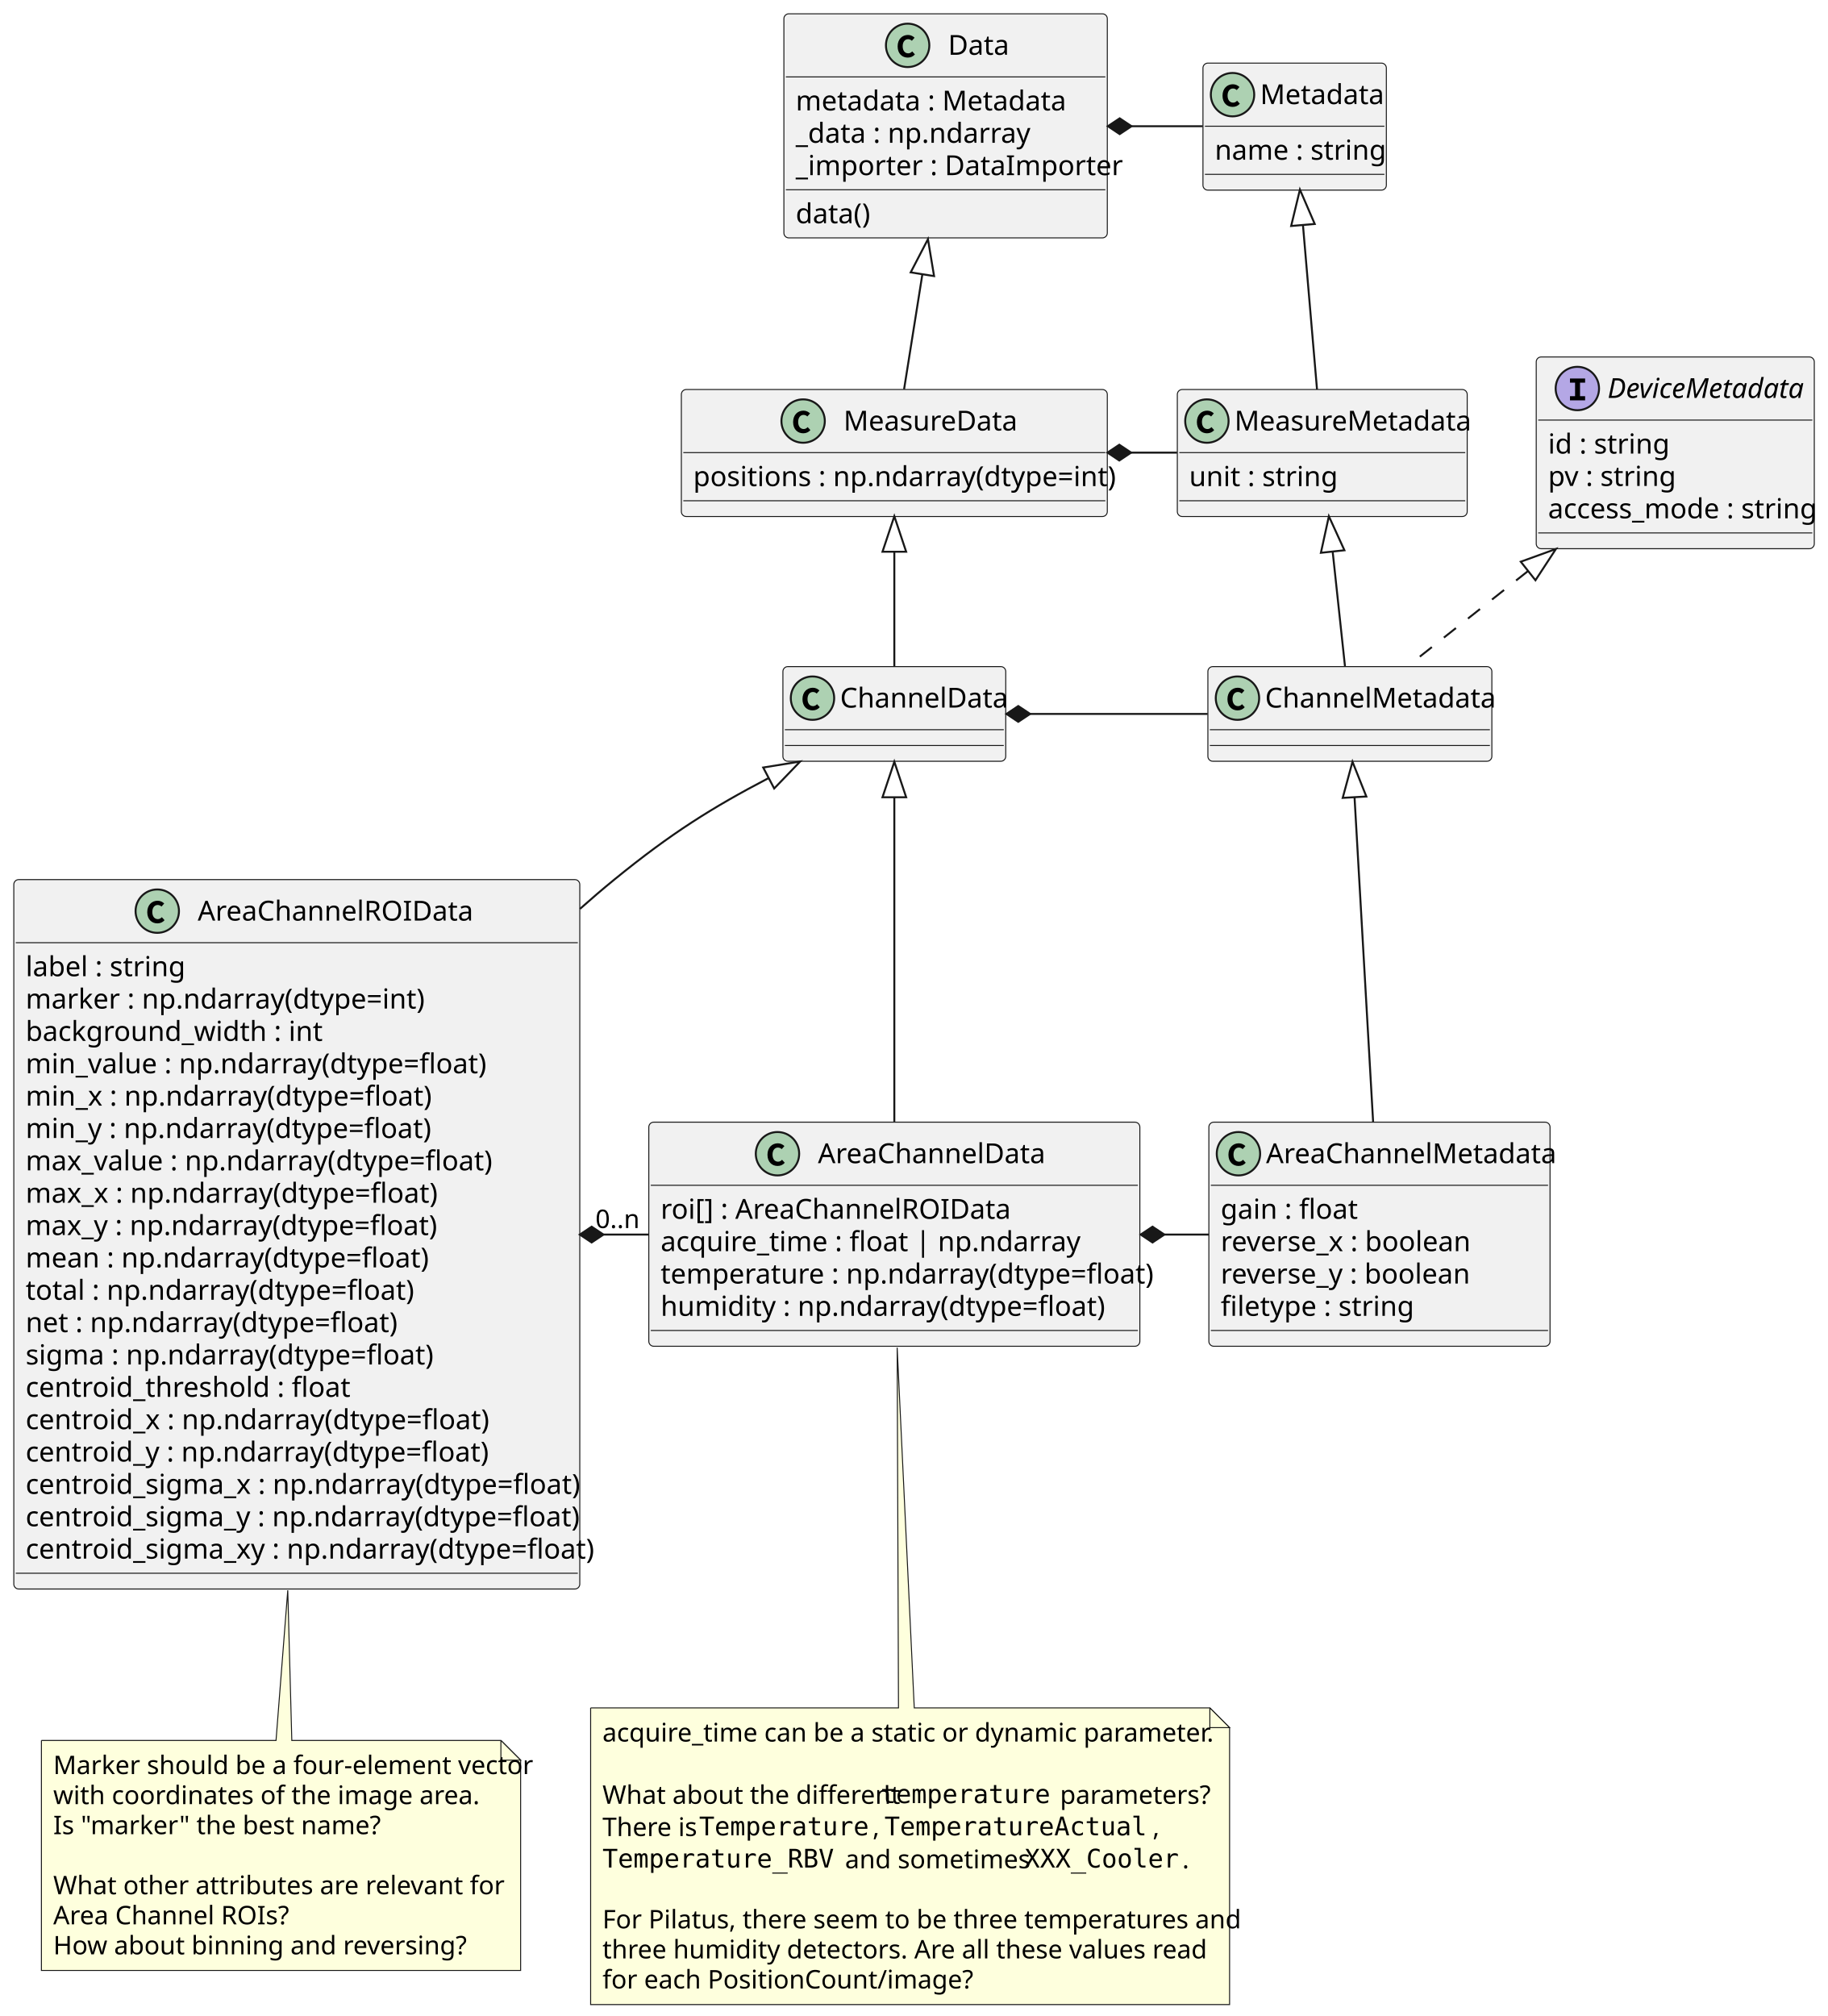
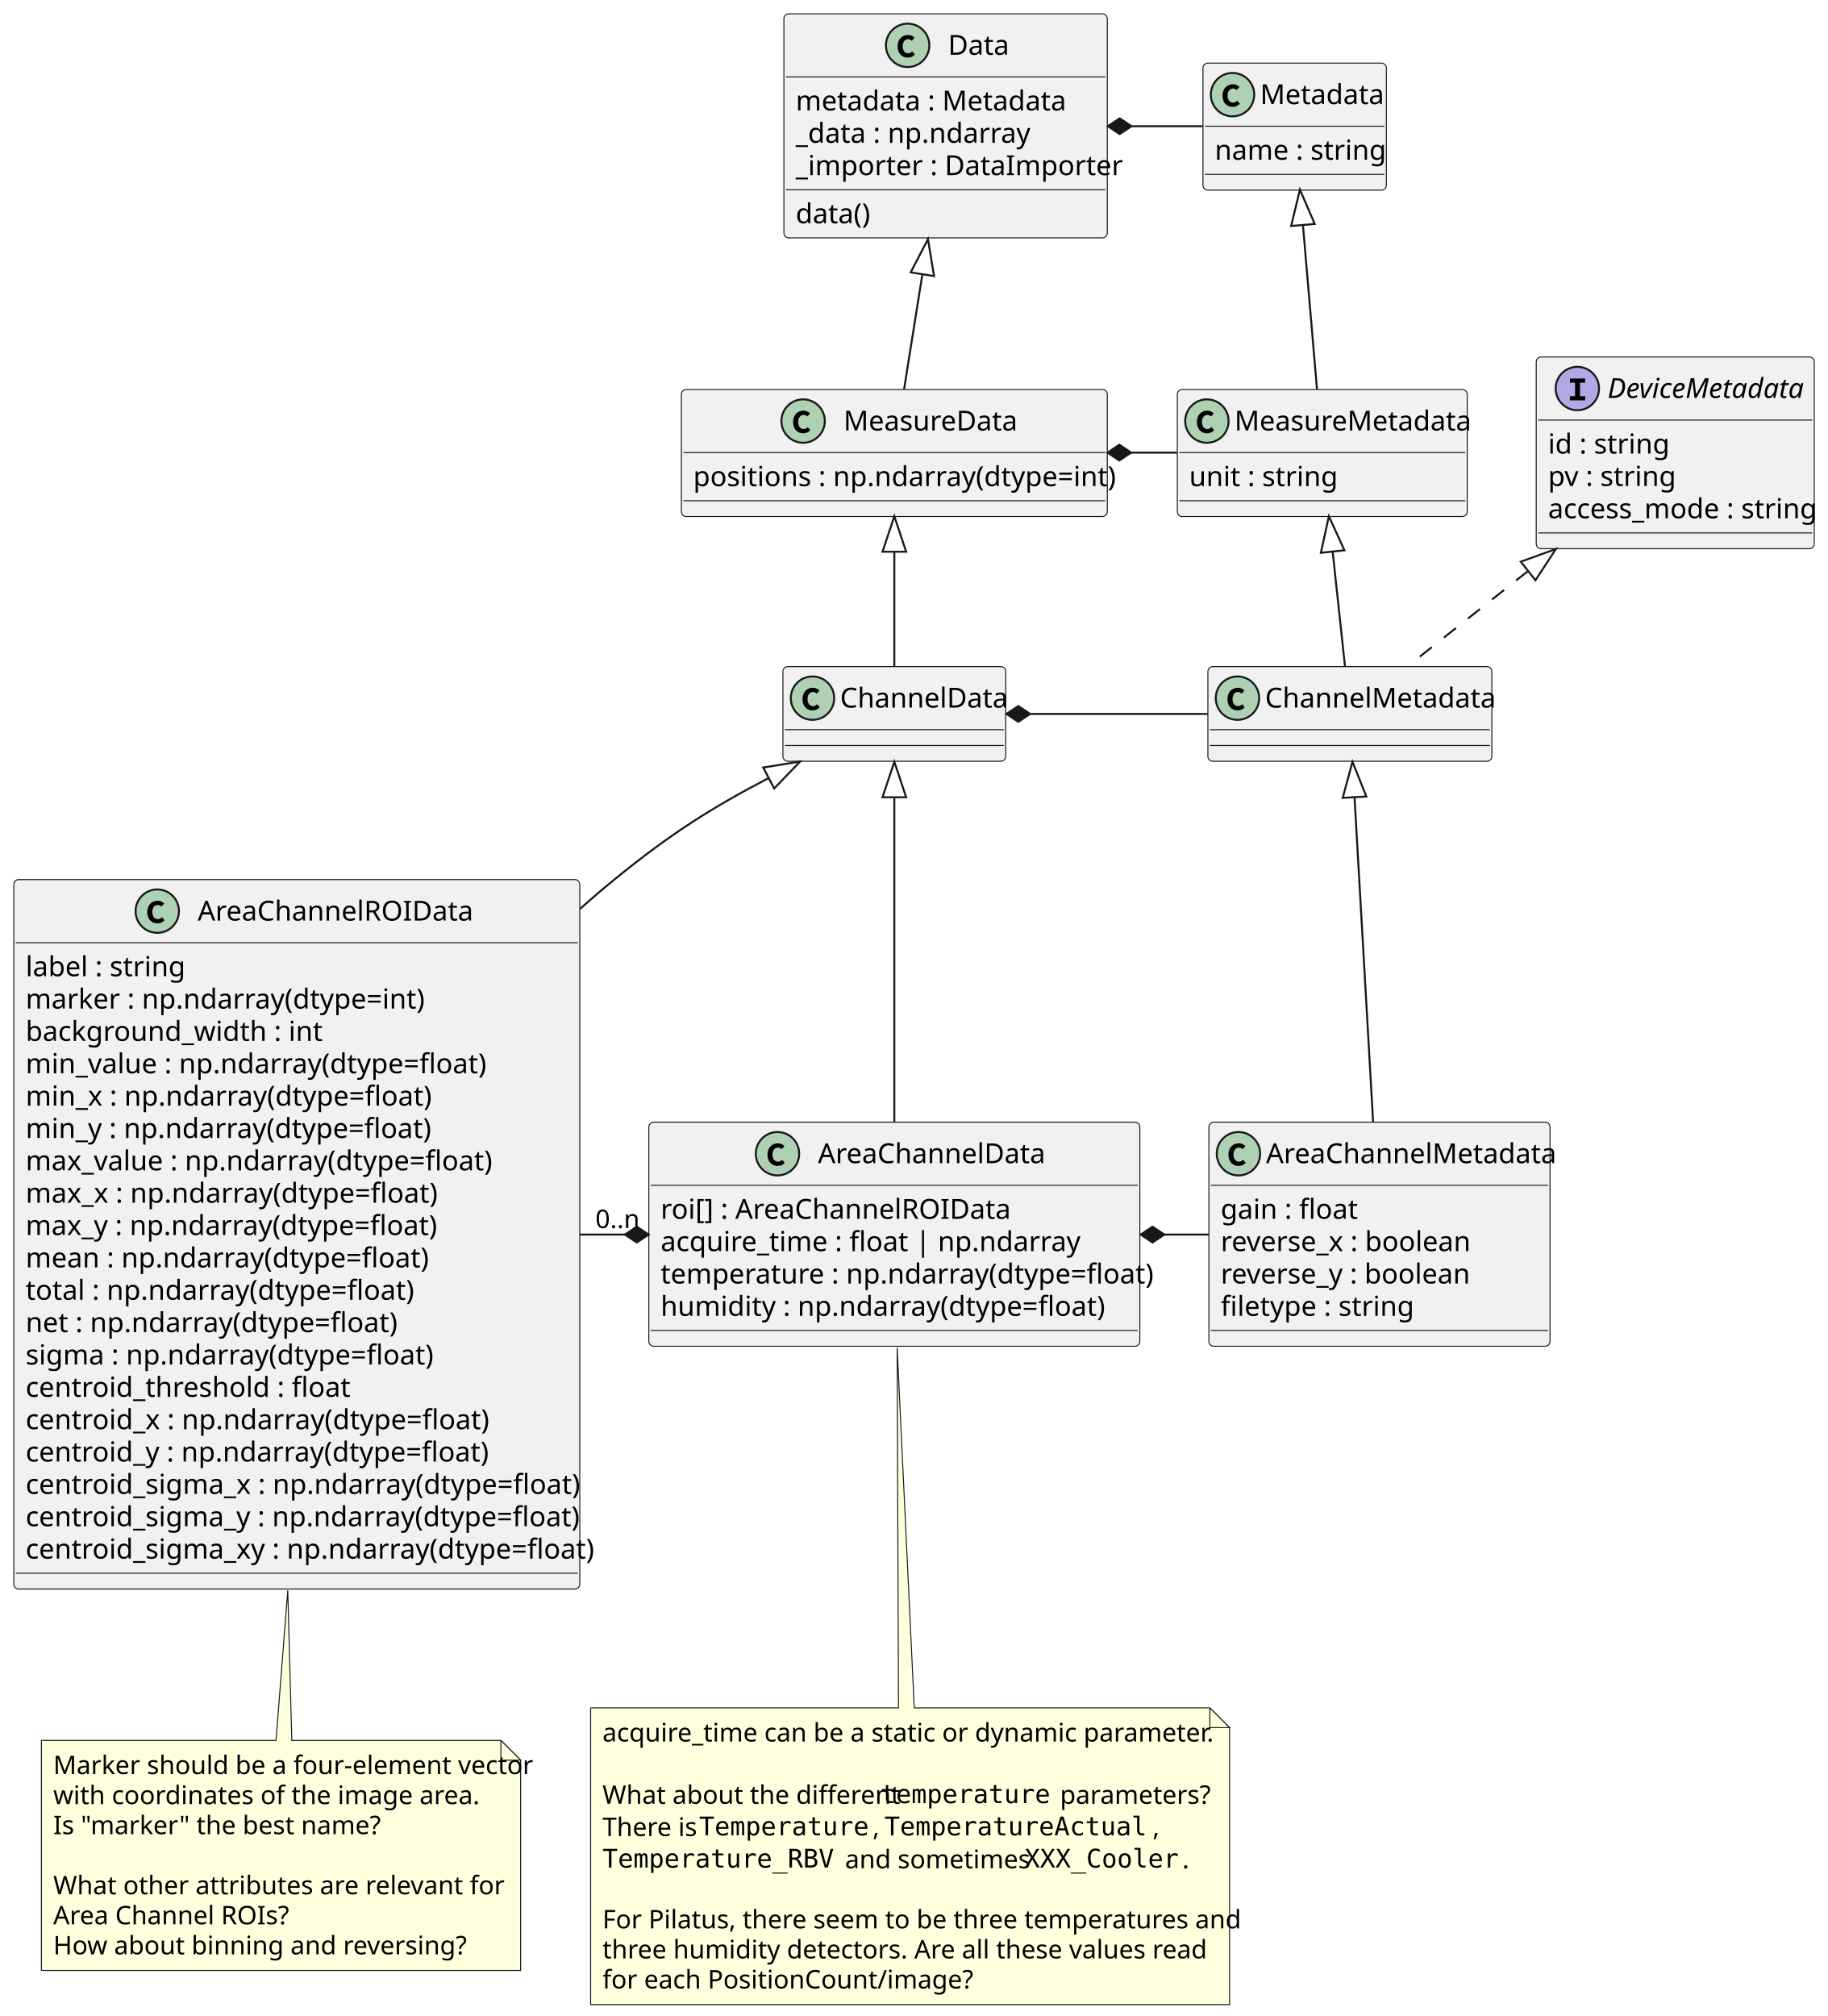
<svg xmlns="http://www.w3.org/2000/svg" contentStyleType="text/css" height="920.7px" preserveAspectRatio="none" style="width:834px;height:920px;background:#FFFFFF;" version="1.1" viewBox="0 0 834 920" width="834.3px" zoomAndPan="magnify">
  <defs />
  <g>
    <g id="elem_Data">
      <rect codeLine="3" fill="#F1F1F1" height="102.263" id="Data" rx="2.25" ry="2.25" style="stroke:#181818;stroke-width:0.45;" width="147.6" x="357.75" y="6.3" />
      <ellipse cx="414.225" cy="20.7" fill="#ADD1B2" rx="9.9" ry="9.9" style="stroke:#181818;stroke-width:0.9;" />
      <path d="M414.267,26.283 C415.617,26.283 416.728,25.777 417.544,24.82 L416.306,23.456 C415.814,23.991 415.223,24.342 414.506,24.342 C413.002,24.342 411.961,23.147 411.961,21.094 C411.961,19.097 413.002,17.887 414.408,17.887 C415.139,17.887 415.673,18.169 416.152,18.605 L417.389,17.212 C416.714,16.552 415.673,15.947 414.408,15.947 C411.75,15.947 409.655,17.873 409.655,21.178 C409.655,24.525 411.792,26.283 414.267,26.283 Z " fill="#000000" />
      <text fill="#000000" font-family="sans-serif" font-size="12.6" lengthAdjust="spacing" textLength="27" x="432.675" y="25.007">Data</text>
      <line style="stroke:#181818;stroke-width:0.45;" x1="358.65" x2="504.45" y1="35.1" y2="35.1" />
      <text fill="#000000" font-family="sans-serif" font-size="12.6" lengthAdjust="spacing" textLength="117.9" x="363.15" y="50.389">metadata : Metadata</text>
      <text fill="#000000" font-family="sans-serif" font-size="12.6" lengthAdjust="spacing" textLength="101.7" x="363.15" y="65.155">_data : np.ndarray</text>
      <text fill="#000000" font-family="sans-serif" font-size="12.6" lengthAdjust="spacing" textLength="136.8" x="363.15" y="79.921">_importer : DataImporter</text>
      <line style="stroke:#181818;stroke-width:0.45;" x1="358.65" x2="504.45" y1="86.597" y2="86.597" />
      <text fill="#000000" font-family="sans-serif" font-size="12.6" lengthAdjust="spacing" textLength="35.1" x="363.15" y="101.886">data()</text>
    </g>
    <g id="elem_Metadata">
      <rect codeLine="76" fill="#F1F1F1" height="57.966" id="Metadata" rx="2.25" ry="2.25" style="stroke:#181818;stroke-width:0.45;" width="83.7" x="549" y="28.8" />
      <ellipse cx="562.5" cy="43.2" fill="#ADD1B2" rx="9.9" ry="9.9" style="stroke:#181818;stroke-width:0.9;" />
      <path d="M562.542,48.783 C563.892,48.783 565.003,48.277 565.819,47.32 L564.581,45.956 C564.089,46.491 563.498,46.842 562.781,46.842 C561.277,46.842 560.236,45.647 560.236,43.594 C560.236,41.597 561.277,40.388 562.683,40.388 C563.414,40.388 563.948,40.669 564.427,41.105 L565.664,39.712 C564.989,39.052 563.948,38.447 562.683,38.447 C560.025,38.447 557.93,40.373 557.93,43.678 C557.93,47.025 560.067,48.783 562.542,48.783 Z " fill="#000000" />
      <text fill="#000000" font-family="sans-serif" font-size="12.6" lengthAdjust="spacing" textLength="54.9" x="575.1" y="47.507">Metadata</text>
      <line style="stroke:#181818;stroke-width:0.45;" x1="549.9" x2="631.8" y1="57.6" y2="57.6" />
      <text fill="#000000" font-family="sans-serif" font-size="12.6" lengthAdjust="spacing" textLength="72" x="554.4" y="72.889">name : string</text>
      <line style="stroke:#181818;stroke-width:0.45;" x1="549.9" x2="631.8" y1="79.566" y2="79.566" />
    </g>
    <g id="elem_MeasureData">
      <rect codeLine="12" fill="#F1F1F1" height="57.966" id="MeasureData" rx="2.25" ry="2.25" style="stroke:#181818;stroke-width:0.45;" width="194.4" x="310.95" y="177.75" />
      <ellipse cx="366.525" cy="192.15" fill="#ADD1B2" rx="9.9" ry="9.9" style="stroke:#181818;stroke-width:0.9;" />
      <path d="M366.567,197.733 C367.917,197.733 369.028,197.227 369.844,196.27 L368.606,194.906 C368.114,195.441 367.523,195.792 366.806,195.792 C365.302,195.792 364.261,194.597 364.261,192.544 C364.261,190.547 365.302,189.338 366.708,189.338 C367.439,189.338 367.973,189.619 368.452,190.055 L369.689,188.662 C369.014,188.002 367.973,187.397 366.708,187.397 C364.05,187.397 361.955,189.323 361.955,192.628 C361.955,195.975 364.092,197.733 366.567,197.733 Z " fill="#000000" />
      <text fill="#000000" font-family="sans-serif" font-size="12.6" lengthAdjust="spacing" textLength="75.6" x="384.975" y="196.457">MeasureData</text>
      <line style="stroke:#181818;stroke-width:0.45;" x1="311.85" x2="504.45" y1="206.55" y2="206.55" />
      <text fill="#000000" font-family="sans-serif" font-size="12.6" lengthAdjust="spacing" textLength="183.6" x="316.35" y="221.839">positions : np.ndarray(dtype=int)</text>
      <line style="stroke:#181818;stroke-width:0.45;" x1="311.85" x2="504.45" y1="228.516" y2="228.516" />
    </g>
    <g id="elem_MeasureMetadata">
      <rect codeLine="80" fill="#F1F1F1" height="57.966" id="MeasureMetadata" rx="2.25" ry="2.25" style="stroke:#181818;stroke-width:0.45;" width="132.3" x="537.3" y="177.75" />
      <ellipse cx="550.8" cy="192.15" fill="#ADD1B2" rx="9.9" ry="9.9" style="stroke:#181818;stroke-width:0.9;" />
      <path d="M550.842,197.733 C552.192,197.733 553.303,197.227 554.119,196.27 L552.881,194.906 C552.389,195.441 551.798,195.792 551.081,195.792 C549.577,195.792 548.536,194.597 548.536,192.544 C548.536,190.547 549.577,189.338 550.983,189.338 C551.714,189.338 552.248,189.619 552.727,190.055 L553.964,188.662 C553.289,188.002 552.248,187.397 550.983,187.397 C548.325,187.397 546.23,189.323 546.23,192.628 C546.23,195.975 548.367,197.733 550.842,197.733 Z " fill="#000000" />
      <text fill="#000000" font-family="sans-serif" font-size="12.6" lengthAdjust="spacing" textLength="103.5" x="563.4" y="196.457">MeasureMetadata</text>
      <line style="stroke:#181818;stroke-width:0.45;" x1="538.2" x2="668.7" y1="206.55" y2="206.55" />
      <text fill="#000000" font-family="sans-serif" font-size="12.6" lengthAdjust="spacing" textLength="62.1" x="542.7" y="221.839">unit : string</text>
      <line style="stroke:#181818;stroke-width:0.45;" x1="538.2" x2="668.7" y1="228.516" y2="228.516" />
    </g>
    <g id="elem_ChannelData">
      <rect codeLine="18" fill="#F1F1F1" height="43.2" id="ChannelData" rx="2.25" ry="2.25" style="stroke:#181818;stroke-width:0.45;" width="101.7" x="357.3" y="304.2" />
      <ellipse cx="370.8" cy="318.6" fill="#ADD1B2" rx="9.9" ry="9.9" style="stroke:#181818;stroke-width:0.9;" />
      <path d="M370.842,324.183 C372.192,324.183 373.303,323.677 374.119,322.72 L372.881,321.356 C372.389,321.891 371.798,322.242 371.081,322.242 C369.577,322.242 368.536,321.047 368.536,318.994 C368.536,316.997 369.577,315.788 370.983,315.788 C371.714,315.788 372.248,316.069 372.727,316.505 L373.964,315.113 C373.289,314.452 372.248,313.847 370.983,313.847 C368.325,313.847 366.23,315.773 366.23,319.078 C366.23,322.425 368.367,324.183 370.842,324.183 Z " fill="#000000" />
      <text fill="#000000" font-family="sans-serif" font-size="12.6" lengthAdjust="spacing" textLength="72.9" x="383.4" y="322.907">ChannelData</text>
      <line style="stroke:#181818;stroke-width:0.45;" x1="358.2" x2="458.1" y1="333" y2="333" />
      <line style="stroke:#181818;stroke-width:0.45;" x1="358.2" x2="458.1" y1="340.2" y2="340.2" />
    </g>
    <g id="elem_ChannelMetadata">
      <rect codeLine="90" fill="#F1F1F1" height="43.2" id="ChannelMetadata" rx="2.25" ry="2.25" style="stroke:#181818;stroke-width:0.45;" width="129.6" x="551.25" y="304.2" />
      <ellipse cx="564.75" cy="318.6" fill="#ADD1B2" rx="9.9" ry="9.9" style="stroke:#181818;stroke-width:0.9;" />
      <path d="M564.792,324.183 C566.142,324.183 567.253,323.677 568.069,322.72 L566.831,321.356 C566.339,321.891 565.748,322.242 565.031,322.242 C563.527,322.242 562.486,321.047 562.486,318.994 C562.486,316.997 563.527,315.788 564.933,315.788 C565.664,315.788 566.198,316.069 566.677,316.505 L567.914,315.113 C567.239,314.452 566.198,313.847 564.933,313.847 C562.275,313.847 560.18,315.773 560.18,319.078 C560.18,322.425 562.317,324.183 564.792,324.183 Z " fill="#000000" />
      <text fill="#000000" font-family="sans-serif" font-size="12.6" lengthAdjust="spacing" textLength="100.8" x="577.35" y="322.907">ChannelMetadata</text>
      <line style="stroke:#181818;stroke-width:0.45;" x1="552.15" x2="679.95" y1="333" y2="333" />
      <line style="stroke:#181818;stroke-width:0.45;" x1="552.15" x2="679.95" y1="340.2" y2="340.2" />
    </g>
    <g id="elem_AreaChannelData">
      <rect codeLine="22" fill="#F1F1F1" height="102.263" id="AreaChannelData" rx="2.25" ry="2.25" style="stroke:#181818;stroke-width:0.45;" width="224.1" x="296.1" y="512.1" />
      <ellipse cx="354.825" cy="526.5" fill="#ADD1B2" rx="9.9" ry="9.9" style="stroke:#181818;stroke-width:0.9;" />
      <path d="M354.867,532.083 C356.217,532.083 357.328,531.577 358.144,530.62 L356.906,529.256 C356.414,529.791 355.823,530.142 355.106,530.142 C353.602,530.142 352.561,528.947 352.561,526.894 C352.561,524.897 353.602,523.688 355.008,523.688 C355.739,523.688 356.273,523.969 356.752,524.405 L357.989,523.013 C357.314,522.352 356.273,521.747 355.008,521.747 C352.35,521.747 350.255,523.673 350.255,526.978 C350.255,530.325 352.392,532.083 354.867,532.083 Z " fill="#000000" />
      <text fill="#000000" font-family="sans-serif" font-size="12.6" lengthAdjust="spacing" textLength="99" x="373.275" y="530.807">AreaChannelData</text>
      <line style="stroke:#181818;stroke-width:0.45;" x1="297" x2="519.3" y1="540.9" y2="540.9" />
      <text fill="#000000" font-family="sans-serif" font-size="12.6" lengthAdjust="spacing" textLength="149.4" x="301.5" y="556.189">roi[] : AreaChannelROIData</text>
      <text fill="#000000" font-family="sans-serif" font-size="12.6" lengthAdjust="spacing" textLength="175.5" x="301.5" y="570.955">acquire_time : float | np.ndarray</text>
      <text fill="#000000" font-family="sans-serif" font-size="12.6" lengthAdjust="spacing" textLength="213.3" x="301.5" y="585.721">temperature : np.ndarray(dtype=float)</text>
      <text fill="#000000" font-family="sans-serif" font-size="12.6" lengthAdjust="spacing" textLength="192.6" x="301.5" y="600.486">humidity : np.ndarray(dtype=float)</text>
      <line style="stroke:#181818;stroke-width:0.45;" x1="297" x2="519.3" y1="607.163" y2="607.163" />
    </g>
    <g id="elem_GMN15">
      <path d="M269.55,779.4 L269.55,914.786 A0,0 0 0 0 269.55,914.786 L561.15,914.786 A0,0 0 0 0 561.15,914.786 L561.15,788.4 L552.15,779.4 L417.249,779.4 L409.446,614.988 L410.049,779.4 L269.55,779.4 A0,0 0 0 0 269.55,779.4 " fill="#FEFFDD" style="stroke:#181818;stroke-width:0.45;" />
      <path d="M552.15,779.4 L552.15,788.4 L561.15,788.4 L552.15,779.4 " fill="#FEFFDD" style="stroke:#181818;stroke-width:0.45;" />
      <text fill="#000000" font-family="sans-serif" font-size="11.7" lengthAdjust="spacing" textLength="259.2" x="274.95" y="794.755">acquire_time can be a static or dynamic parameter.</text>
      <text fill="#000000" font-family="sans-serif" font-size="11.7" lengthAdjust="spacing" textLength="2.7" x="274.95" y="808.465"> </text>
      <text fill="#000000" font-family="sans-serif" font-size="11.7" lengthAdjust="spacing" textLength="124.2" x="274.95" y="823.172">What about the different</text>
      <text fill="#000000" font-family="monospace" font-size="11.7" lengthAdjust="spacing" textLength="79.2" x="401.85" y="822.835">temperature</text>
      <text fill="#000000" font-family="sans-serif" font-size="11.7" lengthAdjust="spacing" textLength="63.9" x="483.75" y="823.172">parameters?</text>
      <text fill="#000000" font-family="sans-serif" font-size="11.7" lengthAdjust="spacing" textLength="41.4" x="274.95" y="837.879">There is</text>
      <text fill="#000000" font-family="monospace" font-size="11.7" lengthAdjust="spacing" textLength="79.2" x="319.05" y="837.542">Temperature</text>
      <text fill="#000000" font-family="sans-serif" font-size="11.7" lengthAdjust="spacing" textLength="2.7" x="398.25" y="837.879">,</text>
      <text fill="#000000" font-family="monospace" font-size="11.7" lengthAdjust="spacing" textLength="122.4" x="403.65" y="837.542">TemperatureActual</text>
      <text fill="#000000" font-family="sans-serif" font-size="11.7" lengthAdjust="spacing" textLength="2.7" x="526.05" y="837.879">,</text>
      <text fill="#000000" font-family="monospace" font-size="11.7" lengthAdjust="spacing" textLength="108" x="274.95" y="852.249">Temperature_RBV</text>
      <text fill="#000000" font-family="sans-serif" font-size="11.7" lengthAdjust="spacing" textLength="79.2" x="385.65" y="852.586">and sometimes</text>
      <text fill="#000000" font-family="monospace" font-size="11.7" lengthAdjust="spacing" textLength="72" x="467.55" y="852.249">XXX_Cooler</text>
      <text fill="#000000" font-family="sans-serif" font-size="11.7" lengthAdjust="spacing" textLength="2.7" x="539.55" y="852.586">.</text>
      <text fill="#000000" font-family="sans-serif" font-size="11.7" lengthAdjust="spacing" textLength="2.7" x="274.95" y="866.297"> </text>
      <text fill="#000000" font-family="sans-serif" font-size="11.7" lengthAdjust="spacing" textLength="266.4" x="274.95" y="880.008">For Pilatus, there seem to be three temperatures and</text>
      <text fill="#000000" font-family="sans-serif" font-size="11.7" lengthAdjust="spacing" textLength="252.9" x="274.95" y="893.719">three humidity detectors. Are all these values read</text>
      <text fill="#000000" font-family="sans-serif" font-size="11.7" lengthAdjust="spacing" textLength="157.5" x="274.95" y="907.43">for each PositionCount/image?</text>
    </g>
    <g id="elem_AreaChannelMetadata">
      <rect codeLine="92" fill="#F1F1F1" height="102.263" id="AreaChannelMetadata" rx="2.25" ry="2.25" style="stroke:#181818;stroke-width:0.45;" width="155.7" x="551.7" y="512.1" />
      <ellipse cx="565.2" cy="526.5" fill="#ADD1B2" rx="9.9" ry="9.9" style="stroke:#181818;stroke-width:0.9;" />
      <path d="M565.242,532.083 C566.592,532.083 567.703,531.577 568.519,530.62 L567.281,529.256 C566.789,529.791 566.198,530.142 565.481,530.142 C563.977,530.142 562.936,528.947 562.936,526.894 C562.936,524.897 563.977,523.688 565.383,523.688 C566.114,523.688 566.648,523.969 567.127,524.405 L568.364,523.013 C567.689,522.352 566.648,521.747 565.383,521.747 C562.725,521.747 560.63,523.673 560.63,526.978 C560.63,530.325 562.767,532.083 565.242,532.083 Z " fill="#000000" />
      <text fill="#000000" font-family="sans-serif" font-size="12.6" lengthAdjust="spacing" textLength="126.9" x="577.8" y="530.807">AreaChannelMetadata</text>
      <line style="stroke:#181818;stroke-width:0.45;" x1="552.6" x2="706.5" y1="540.9" y2="540.9" />
      <text fill="#000000" font-family="sans-serif" font-size="12.6" lengthAdjust="spacing" textLength="58.5" x="557.1" y="556.189">gain : float</text>
      <text fill="#000000" font-family="sans-serif" font-size="12.6" lengthAdjust="spacing" textLength="105.3" x="557.1" y="570.955">reverse_x : boolean</text>
      <text fill="#000000" font-family="sans-serif" font-size="12.6" lengthAdjust="spacing" textLength="105.3" x="557.1" y="585.721">reverse_y : boolean</text>
      <text fill="#000000" font-family="sans-serif" font-size="12.6" lengthAdjust="spacing" textLength="81" x="557.1" y="600.486">filetype : string</text>
      <line style="stroke:#181818;stroke-width:0.45;" x1="552.6" x2="706.5" y1="607.163" y2="607.163" />
    </g>
    <g id="elem_AreaChannelROIData">
      <rect codeLine="44" fill="#F1F1F1" height="323.747" id="AreaChannelROIData" rx="2.25" ry="2.25" style="stroke:#181818;stroke-width:0.45;" width="258.3" x="6.3" y="401.4" />
      <ellipse cx="71.775" cy="415.8" fill="#ADD1B2" rx="9.9" ry="9.9" style="stroke:#181818;stroke-width:0.9;" />
      <path d="M71.817,421.383 C73.167,421.383 74.278,420.877 75.094,419.92 L73.856,418.556 C73.364,419.091 72.773,419.442 72.056,419.442 C70.552,419.442 69.511,418.247 69.511,416.194 C69.511,414.197 70.552,412.988 71.958,412.988 C72.689,412.988 73.223,413.269 73.702,413.705 L74.939,412.312 C74.264,411.652 73.223,411.047 71.958,411.047 C69.3,411.047 67.205,412.973 67.205,416.278 C67.205,419.625 69.342,421.383 71.817,421.383 Z " fill="#000000" />
      <text fill="#000000" font-family="sans-serif" font-size="12.6" lengthAdjust="spacing" textLength="119.7" x="90.225" y="420.107">AreaChannelROIData</text>
      <line style="stroke:#181818;stroke-width:0.45;" x1="7.2" x2="263.7" y1="430.2" y2="430.2" />
      <text fill="#000000" font-family="sans-serif" font-size="12.6" lengthAdjust="spacing" textLength="66.6" x="11.7" y="445.49">label : string</text>
      <text fill="#000000" font-family="sans-serif" font-size="12.6" lengthAdjust="spacing" textLength="171.9" x="11.7" y="460.255">marker : np.ndarray(dtype=int)</text>
      <text fill="#000000" font-family="sans-serif" font-size="12.6" lengthAdjust="spacing" textLength="126.9" x="11.7" y="475.021">background_width : int</text>
      <text fill="#000000" font-family="sans-serif" font-size="12.6" lengthAdjust="spacing" textLength="199.8" x="11.7" y="489.786">min_value : np.ndarray(dtype=float)</text>
      <text fill="#000000" font-family="sans-serif" font-size="12.6" lengthAdjust="spacing" textLength="176.4" x="11.7" y="504.552">min_x : np.ndarray(dtype=float)</text>
      <text fill="#000000" font-family="sans-serif" font-size="12.6" lengthAdjust="spacing" textLength="176.4" x="11.7" y="519.318">min_y : np.ndarray(dtype=float)</text>
      <text fill="#000000" font-family="sans-serif" font-size="12.6" lengthAdjust="spacing" textLength="203.4" x="11.7" y="534.083">max_value : np.ndarray(dtype=float)</text>
      <text fill="#000000" font-family="sans-serif" font-size="12.6" lengthAdjust="spacing" textLength="180" x="11.7" y="548.849">max_x : np.ndarray(dtype=float)</text>
      <text fill="#000000" font-family="sans-serif" font-size="12.6" lengthAdjust="spacing" textLength="180" x="11.7" y="563.615">max_y : np.ndarray(dtype=float)</text>
      <text fill="#000000" font-family="sans-serif" font-size="12.6" lengthAdjust="spacing" textLength="175.5" x="11.7" y="578.38">mean : np.ndarray(dtype=float)</text>
      <text fill="#000000" font-family="sans-serif" font-size="12.6" lengthAdjust="spacing" textLength="170.1" x="11.7" y="593.146">total : np.ndarray(dtype=float)</text>
      <text fill="#000000" font-family="sans-serif" font-size="12.6" lengthAdjust="spacing" textLength="162" x="11.7" y="607.911">net : np.ndarray(dtype=float)</text>
      <text fill="#000000" font-family="sans-serif" font-size="12.6" lengthAdjust="spacing" textLength="178.2" x="11.7" y="622.677">sigma : np.ndarray(dtype=float)</text>
      <text fill="#000000" font-family="sans-serif" font-size="12.6" lengthAdjust="spacing" textLength="138.6" x="11.7" y="637.443">centroid_threshold : float</text>
      <text fill="#000000" font-family="sans-serif" font-size="12.6" lengthAdjust="spacing" textLength="201.6" x="11.7" y="652.208">centroid_x : np.ndarray(dtype=float)</text>
      <text fill="#000000" font-family="sans-serif" font-size="12.6" lengthAdjust="spacing" textLength="201.6" x="11.7" y="666.974">centroid_y : np.ndarray(dtype=float)</text>
      <text fill="#000000" font-family="sans-serif" font-size="12.6" lengthAdjust="spacing" textLength="241.2" x="11.7" y="681.74">centroid_sigma_x : np.ndarray(dtype=float)</text>
      <text fill="#000000" font-family="sans-serif" font-size="12.6" lengthAdjust="spacing" textLength="241.2" x="11.7" y="696.505">centroid_sigma_y : np.ndarray(dtype=float)</text>
      <text fill="#000000" font-family="sans-serif" font-size="12.6" lengthAdjust="spacing" textLength="247.5" x="11.7" y="711.271">centroid_sigma_xy : np.ndarray(dtype=float)</text>
      <line style="stroke:#181818;stroke-width:0.45;" x1="7.2" x2="263.7" y1="717.947" y2="717.947" />
    </g>
    <g id="elem_GMN23">
      <path d="M18.9,794.25 L18.9,899.227 A0,0 0 0 0 18.9,899.227 L237.6,899.227 A0,0 0 0 0 237.6,899.227 L237.6,803.25 L228.6,794.25 L133.173,794.25 L131.328,725.715 L125.973,794.25 L18.9,794.25 A0,0 0 0 0 18.9,794.25 " fill="#FEFFDD" style="stroke:#181818;stroke-width:0.45;" />
      <path d="M228.6,794.25 L228.6,803.25 L237.6,803.25 L228.6,794.25 " fill="#FEFFDD" style="stroke:#181818;stroke-width:0.45;" />
      <text fill="#000000" font-family="sans-serif" font-size="11.7" lengthAdjust="spacing" textLength="199.8" x="24.3" y="809.605">Marker should be a four-element vector</text>
      <text fill="#000000" font-family="sans-serif" font-size="11.7" lengthAdjust="spacing" textLength="179.1" x="24.3" y="823.315">with coordinates of the image area.</text>
      <text fill="#000000" font-family="sans-serif" font-size="11.7" lengthAdjust="spacing" textLength="136.8" x="24.3" y="837.026">Is "marker" the best name?</text>
      <text fill="#000000" font-family="sans-serif" font-size="11.7" lengthAdjust="spacing" textLength="2.7" x="24.3" y="850.737"> </text>
      <text fill="#000000" font-family="sans-serif" font-size="11.7" lengthAdjust="spacing" textLength="186.3" x="24.3" y="864.448">What other attributes are relevant for</text>
      <text fill="#000000" font-family="sans-serif" font-size="11.7" lengthAdjust="spacing" textLength="100.8" x="24.3" y="878.159">Area Channel ROIs?</text>
      <text fill="#000000" font-family="sans-serif" font-size="11.7" lengthAdjust="spacing" textLength="171" x="24.3" y="891.87">How about binning and reversing?</text>
    </g>
    <g id="elem_DeviceMetadata">
      <rect codeLine="84" fill="#F1F1F1" height="87.497" id="DeviceMetadata" rx="2.25" ry="2.25" style="stroke:#181818;stroke-width:0.45;" width="126.9" x="701.1" y="162.9" />
      <ellipse cx="719.865" cy="177.3" fill="#B4A7E5" rx="9.9" ry="9.9" style="stroke:#181818;stroke-width:0.9;" />
      <path d="M716.504,182.7 L723.409,182.7 L723.409,180.802 L721.088,180.802 L721.088,174.628 L723.409,174.628 L723.409,172.73 L716.504,172.73 L716.504,174.628 L718.824,174.628 L718.824,180.802 L716.504,180.802 L716.504,182.7 Z " fill="#000000" />
      <text fill="#000000" font-family="sans-serif" font-size="12.6" font-style="italic" lengthAdjust="spacing" textLength="86.4" x="733.635" y="181.607">DeviceMetadata</text>
      <line style="stroke:#181818;stroke-width:0.45;" x1="702" x2="827.1" y1="191.7" y2="191.7" />
      <text fill="#000000" font-family="sans-serif" font-size="12.6" lengthAdjust="spacing" textLength="50.4" x="706.5" y="206.989">id : string</text>
      <text fill="#000000" font-family="sans-serif" font-size="12.6" lengthAdjust="spacing" textLength="54" x="706.5" y="221.755">pv : string</text>
      <text fill="#000000" font-family="sans-serif" font-size="12.6" lengthAdjust="spacing" textLength="116.1" x="706.5" y="236.521">access_mode : string</text>
      <line style="stroke:#181818;stroke-width:0.45;" x1="702" x2="827.1" y1="243.197" y2="243.197" />
    </g>
    <g id="link_Data_Metadata">
      <path codeLine="10" d="M516.402,57.6 C530.829,57.6 534.456,57.6 548.892,57.6 " fill="none" id="Data-backto-Metadata" style="stroke:#181818;stroke-width:0.9;" />
      <polygon fill="#181818" points="505.602,57.6,511.002,61.2,516.402,57.6,511.002,54,505.602,57.6" style="stroke:#181818;stroke-width:0.9;" />
    </g>
    <g id="link_Data_MeasureData">
      <path d="M420.953,125.142 C417.308,148.083 415.674,158.337 412.596,177.66 " fill="none" id="Data-backto-MeasureData" style="stroke:#181818;stroke-width:0.9;" />
      <polygon fill="none" points="423.495,109.143,415.62,124.295,426.286,125.99,423.495,109.143" style="stroke:#181818;stroke-width:0.9;" />
    </g>
    <g id="link_MeasureData_MeasureMetadata">
      <path codeLine="16" d="M516.222,206.55 C526.815,206.55 526.608,206.55 537.201,206.55 " fill="none" id="MeasureData-backto-MeasureMetadata" style="stroke:#181818;stroke-width:0.9;" />
      <polygon fill="#181818" points="505.422,206.55,510.822,210.15,516.222,206.55,510.822,202.95,505.422,206.55" style="stroke:#181818;stroke-width:0.9;" />
    </g>
    <g id="link_MeasureData_ChannelData">
      <path d="M408.15,251.784 C408.15,272.817 408.15,284.922 408.15,303.984 " fill="none" id="MeasureData-backto-ChannelData" style="stroke:#181818;stroke-width:0.9;" />
      <polygon fill="none" points="408.15,235.584,402.75,251.784,413.55,251.784,408.15,235.584" style="stroke:#181818;stroke-width:0.9;" />
    </g>
    <g id="link_ChannelData_ChannelMetadata">
      <path codeLine="20" d="M470.115,325.8 C500.724,325.8 520.542,325.8 551.151,325.8 " fill="none" id="ChannelData-backto-ChannelMetadata" style="stroke:#181818;stroke-width:0.9;" />
      <polygon fill="#181818" points="459.315,325.8,464.715,329.4,470.115,325.8,464.715,322.2,459.315,325.8" style="stroke:#181818;stroke-width:0.9;" />
    </g>
    <g id="link_ChannelData_AreaChannelData">
      <path d="M408.15,363.825 C408.15,400.401 408.15,460.728 408.15,511.875 " fill="none" id="ChannelData-backto-AreaChannelData" style="stroke:#181818;stroke-width:0.9;" />
      <polygon fill="none" points="408.15,347.625,402.75,363.825,413.55,363.825,408.15,347.625" style="stroke:#181818;stroke-width:0.9;" />
    </g>
    <g id="link_AreaChannelData_AreaChannelMetadata">
      <path codeLine="40" d="M531.378,563.4 C541.737,563.4 541.296,563.4 551.655,563.4 " fill="none" id="AreaChannelData-backto-AreaChannelMetadata" style="stroke:#181818;stroke-width:0.9;" />
      <polygon fill="#181818" points="520.578,563.4,525.978,567,531.378,563.4,525.978,559.8,520.578,563.4" style="stroke:#181818;stroke-width:0.9;" />
    </g>
    <g id="link_AreaChannelROIData_AreaChannelData">
-       <path codeLine="42" d="M275.409,563.4 C285.876,563.4 285.543,563.4 296.01,563.4 " fill="none" id="AreaChannelROIData-backto-AreaChannelData" style="stroke:#181818;stroke-width:0.9;" />
-       <polygon fill="#181818" points="264.609,563.4,270.009,567,275.409,563.4,270.009,559.8,264.609,563.4" style="stroke:#181818;stroke-width:0.9;" />
+       <path codeLine="42" d="M264.609,563.4 C275.076,563.4 274.743,563.4 285.21,563.4 " fill="none" id="AreaChannelROIData-to-AreaChannelData" style="stroke:#181818;stroke-width:0.9;" />
+       <polygon fill="#181818" points="296.01,563.4,290.61,559.8,285.21,563.4,290.61,567,296.01,563.4" style="stroke:#181818;stroke-width:0.9;" />
      <text fill="#000000" font-family="sans-serif" font-size="11.7" lengthAdjust="spacing" textLength="18" x="271.733" y="560.418">0..n</text>
    </g>
    <g id="link_ChannelData_AreaChannelROIData">
      <path d="M350.816,355.043 C324.959,368.588 306.45,380.133 280.35,401.4 C275.103,405.675 269.874,410.148 264.69,414.765 " fill="none" id="ChannelData-backto-AreaChannelROIData" style="stroke:#181818;stroke-width:0.9;" />
      <polygon fill="none" points="365.166,347.526,348.31,350.26,353.322,359.827,365.166,347.526" style="stroke:#181818;stroke-width:0.9;" />
    </g>
    <g id="link_Metadata_MeasureMetadata">
      <path d="M594.635,102.667 C596.876,128.848 598.824,151.578 601.056,177.732 " fill="none" id="Metadata-backto-MeasureMetadata" style="stroke:#181818;stroke-width:0.9;" />
      <polygon fill="none" points="593.253,86.526,589.254,103.127,600.015,102.206,593.253,86.526" style="stroke:#181818;stroke-width:0.9;" />
    </g>
    <g id="link_MeasureMetadata_ChannelMetadata">
      <path d="M608.195,251.691 C610.454,272.724 611.766,284.922 613.809,303.984 " fill="none" id="MeasureMetadata-backto-ChannelMetadata" style="stroke:#181818;stroke-width:0.9;" />
      <polygon fill="none" points="606.465,235.584,602.826,252.268,613.564,251.115,606.465,235.584" style="stroke:#181818;stroke-width:0.9;" />
    </g>
    <g id="link_DeviceMetadata_ChannelMetadata">
      <path d="M697.395,260.566 C674.382,278.773 661.338,289.08 642.609,303.894 " fill="none" id="DeviceMetadata-backto-ChannelMetadata" style="stroke:#181818;stroke-width:0.9;stroke-dasharray:7.0,7.0;" />
      <polygon fill="none" points="710.1,250.515,694.045,256.332,700.746,264.801,710.1,250.515" style="stroke:#181818;stroke-width:0.9;" />
    </g>
    <g id="link_ChannelMetadata_AreaChannelMetadata">
      <path d="M618.174,363.798 C620.271,400.374 623.727,460.728 626.652,511.875 " fill="none" id="ChannelMetadata-backto-AreaChannelMetadata" style="stroke:#181818;stroke-width:0.9;" />
      <polygon fill="none" points="617.247,347.625,612.783,364.108,623.565,363.489,617.247,347.625" style="stroke:#181818;stroke-width:0.9;" />
    </g>
  </g>
</svg>
